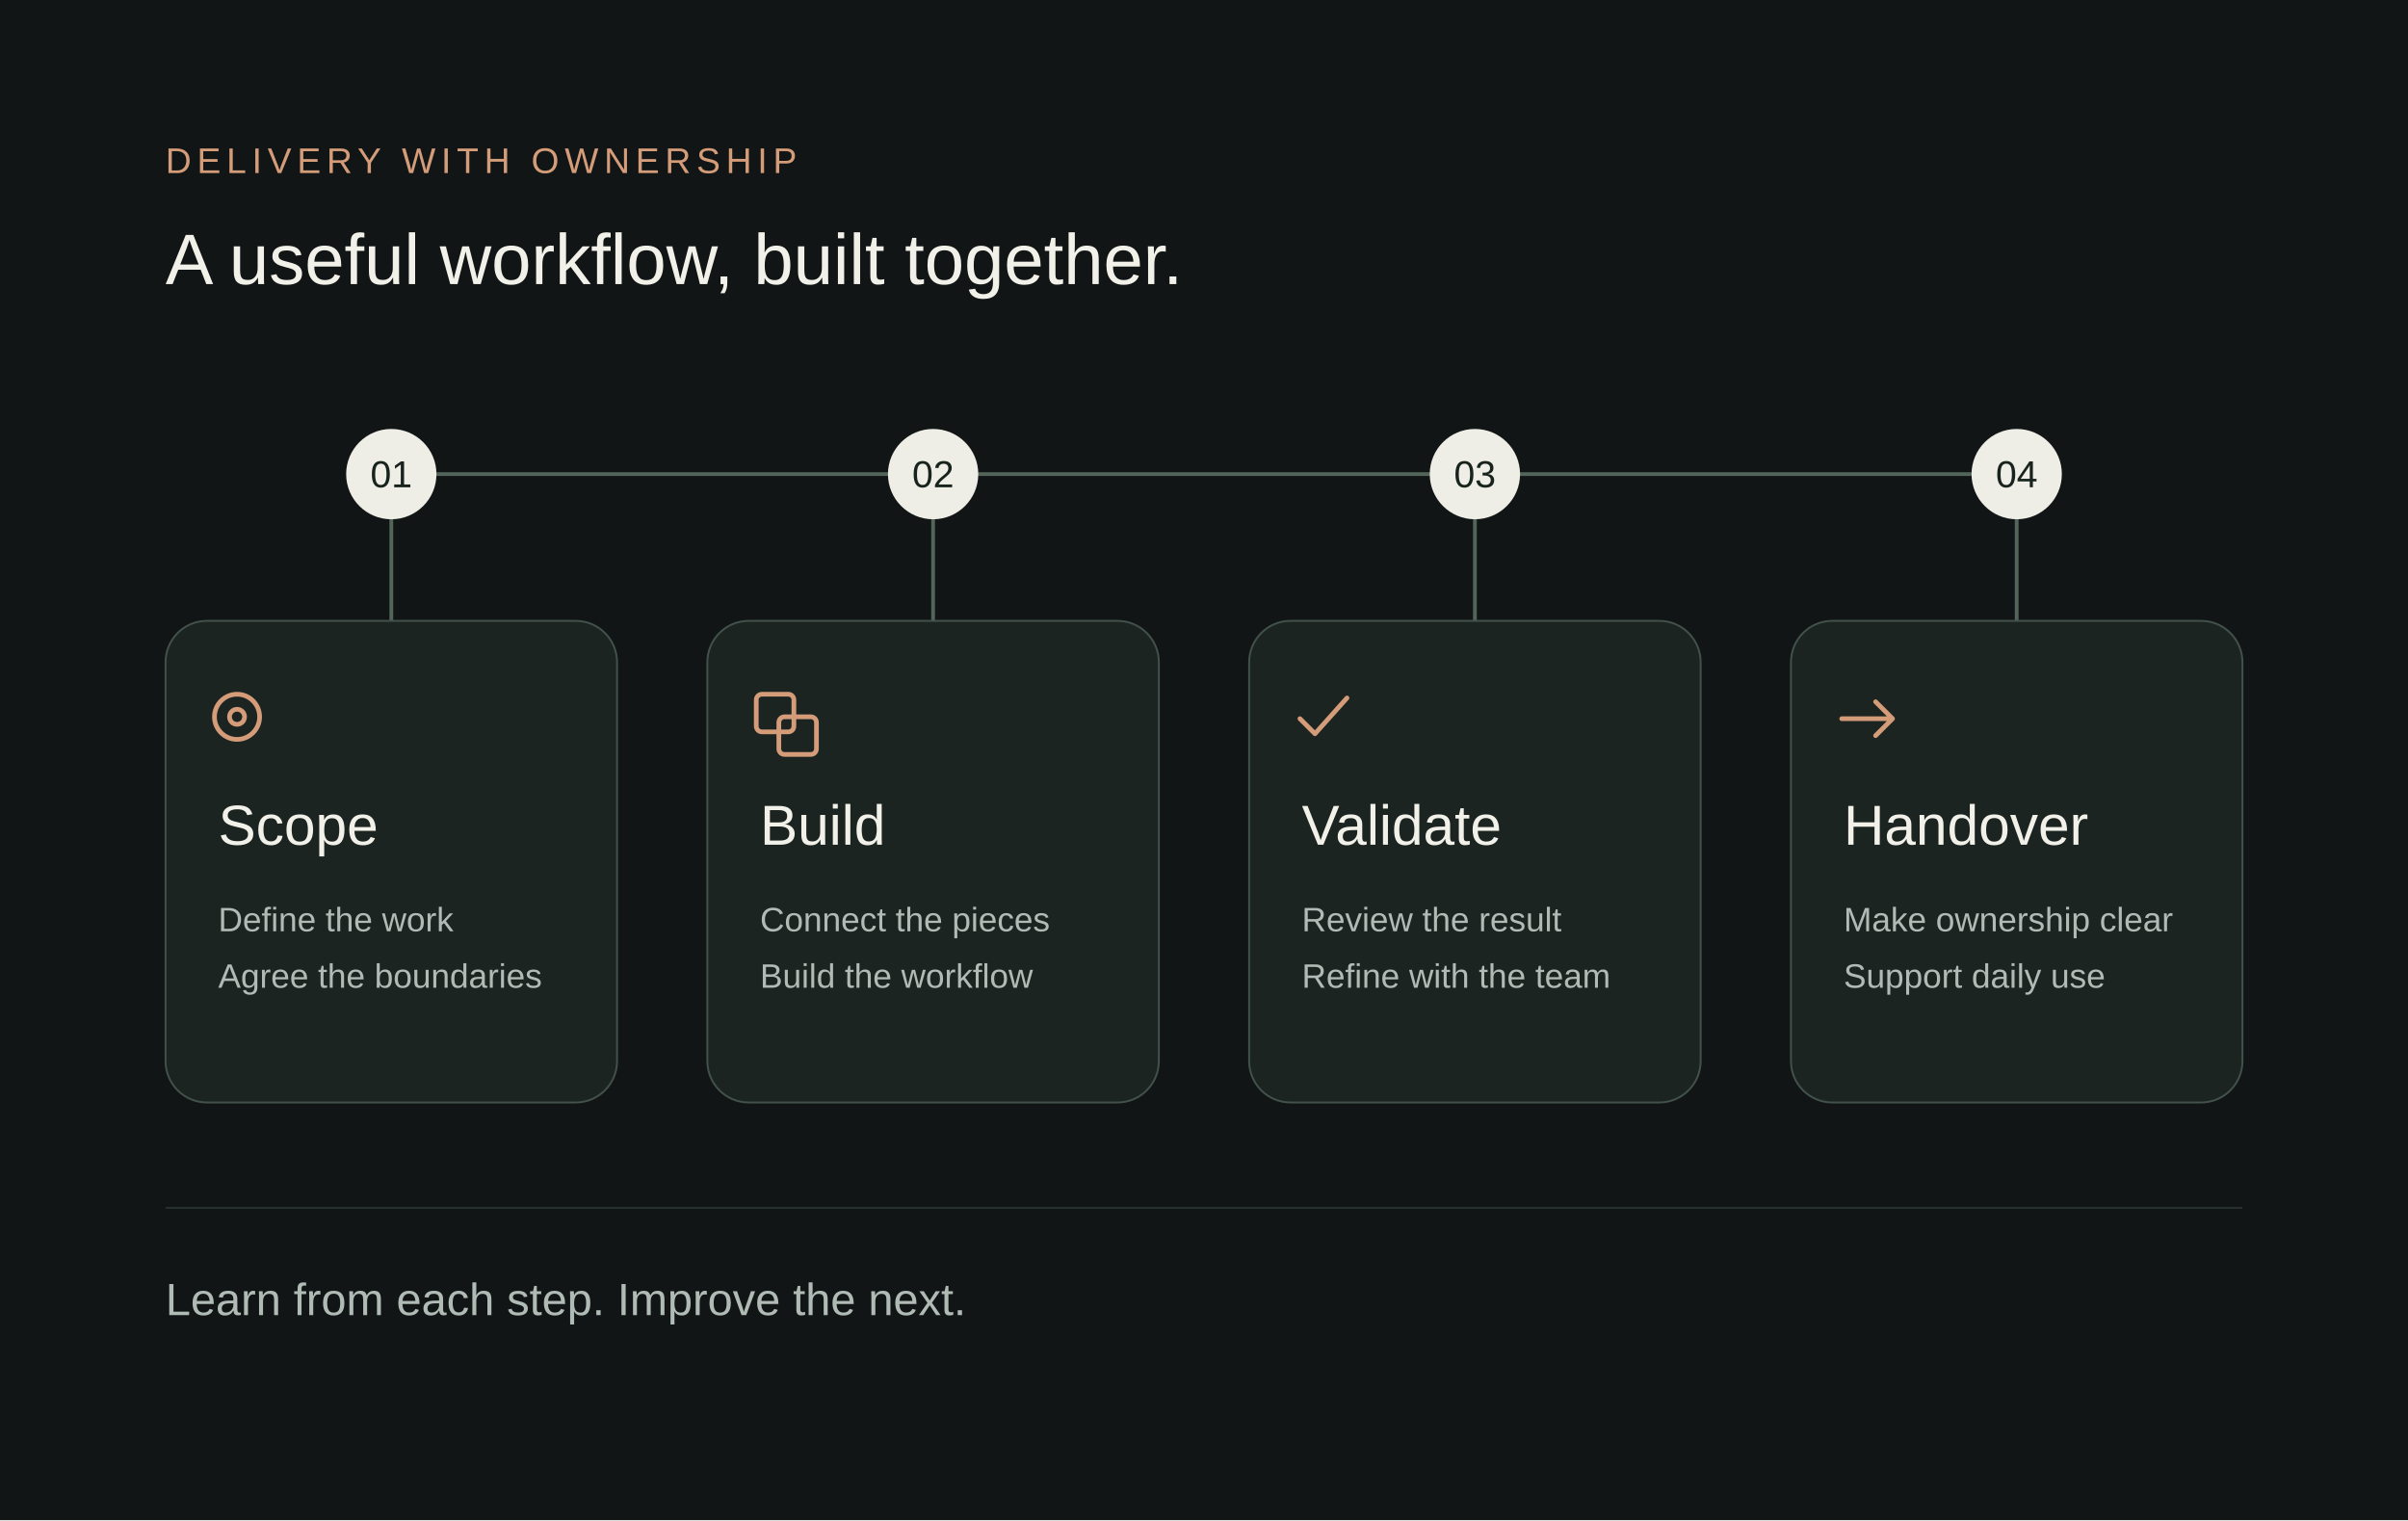
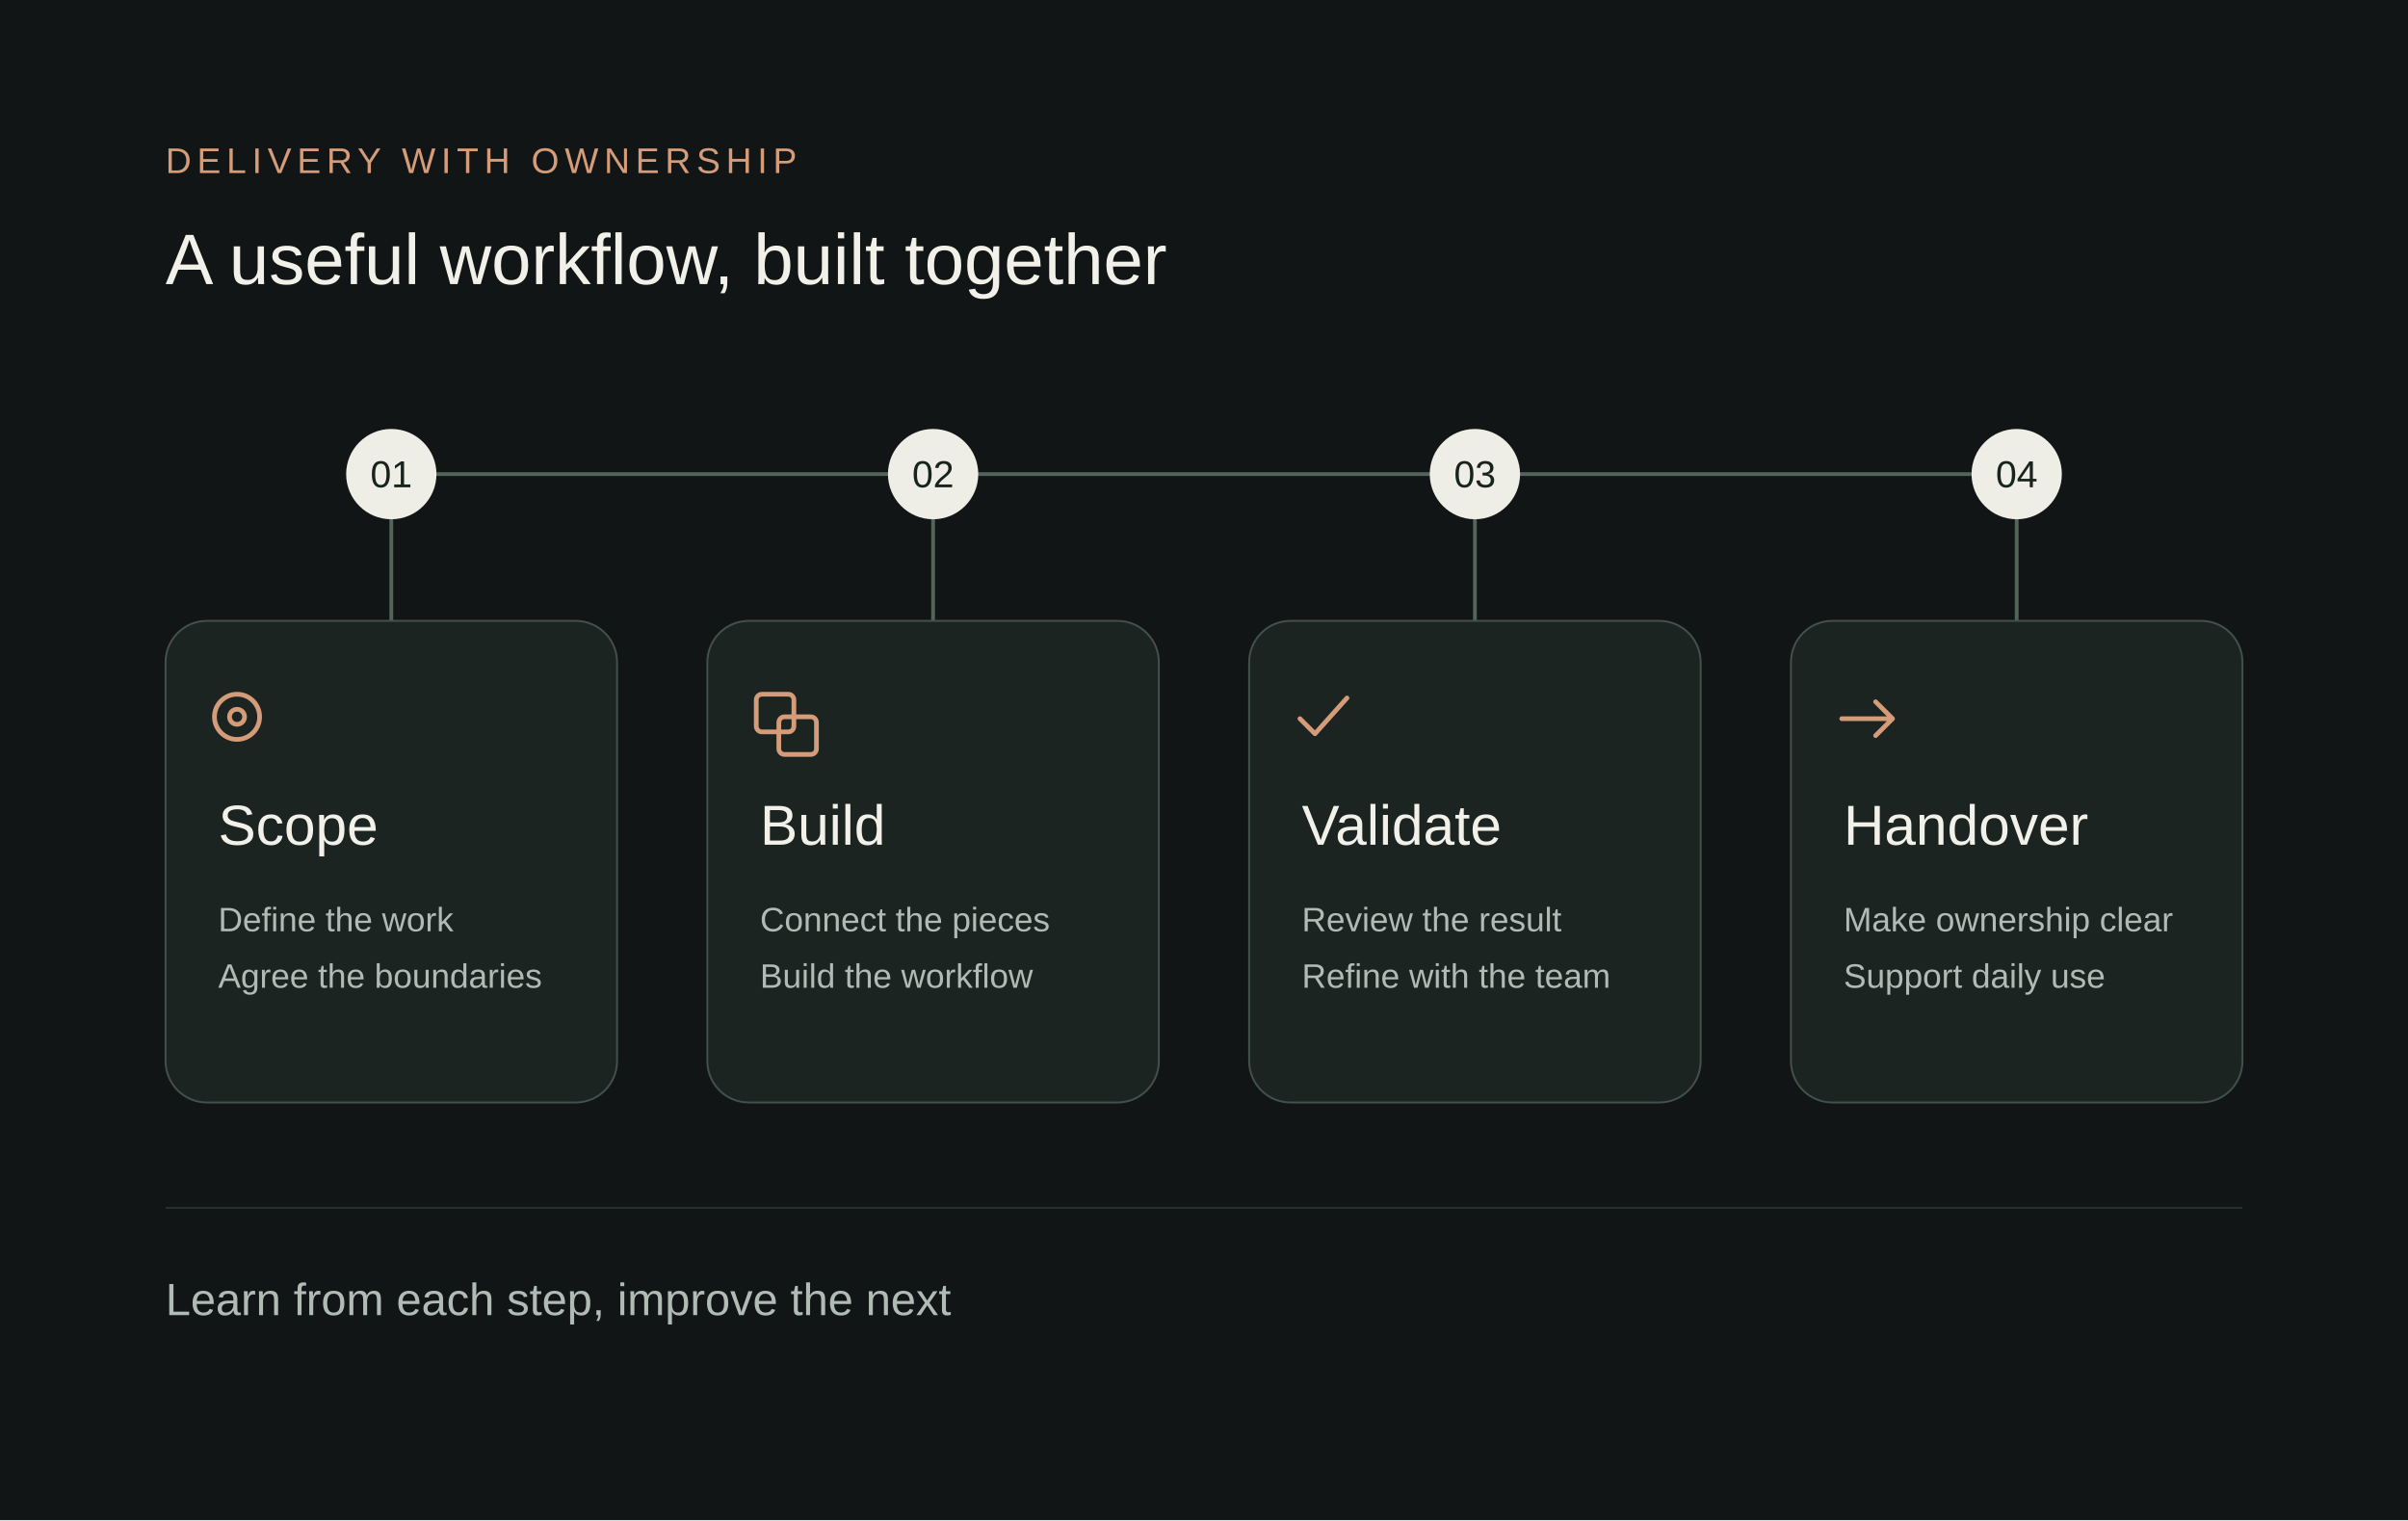
<svg xmlns="http://www.w3.org/2000/svg" width="1280" height="808" viewBox="0 0 1280 808" role="img" aria-labelledby="title desc">
  <rect width="1280" height="808" fill="#111515" />
  <g font-family="Arial, Helvetica, sans-serif">
    <text x="88" y="92" fill="#d49c79" font-size="19" letter-spacing="3">DELIVERY WITH OWNERSHIP</text>
-     <text x="88" y="151" fill="#f2f1e9" font-size="38">A useful workflow, built together.</text>
+     <text x="88" y="151" fill="#f2f1e9" font-size="38">A useful workflow, built together</text>
    <g fill="none" stroke="#53655a" stroke-width="2">
      <path d="M208 252h864M208 270v60m288-60v60m288-60v60m288-60v60" />
    </g>
    <g fill="#eeeee6">
      <circle cx="208" cy="252" r="24" />
      <circle cx="496" cy="252" r="24" />
      <circle cx="784" cy="252" r="24" />
      <circle cx="1072" cy="252" r="24" />
    </g>
    <g fill="#18231d" font-size="20" text-anchor="middle">
      <text x="208" y="259">01</text>
      <text x="496" y="259">02</text>
      <text x="784" y="259">03</text>
      <text x="1072" y="259">04</text>
    </g>
    <g fill="#1b2421" stroke="#43514b">
      <rect x="88" y="330" width="240" height="256" rx="22" />
      <rect x="376" y="330" width="240" height="256" rx="22" />
      <rect x="664" y="330" width="240" height="256" rx="22" />
      <rect x="952" y="330" width="240" height="256" rx="22" />
    </g>
    <g fill="none" stroke="#d49c79" stroke-width="2.5" stroke-linecap="round" stroke-linejoin="round">
      <circle cx="126" cy="381" r="12" />
      <circle cx="126" cy="381" r="4" />
      <rect x="402" y="369" width="20" height="20" rx="3" />
      <rect x="414" y="381" width="20" height="20" rx="3" />
      <path d="m691 382 8 8 17-19" />
      <path d="M979 382h27m-9-9 9 9-9 9" />
    </g>
    <g fill="#f2f1e9" font-size="30">
      <text x="116" y="449">Scope</text>
      <text x="404" y="449">Build</text>
      <text x="692" y="449">Validate</text>
      <text x="980" y="449">Handover</text>
    </g>
    <g fill="#b1bbb5" font-size="18">
      <text x="116" y="495">Define the work</text>
      <text x="116" y="525">Agree the boundaries</text>
      <text x="404" y="495">Connect the pieces</text>
      <text x="404" y="525">Build the workflow</text>
      <text x="692" y="495">Review the result</text>
      <text x="692" y="525">Refine with the team</text>
      <text x="980" y="495">Make ownership clear</text>
      <text x="980" y="525">Support daily use</text>
    </g>
    <path d="M88 642h1104" fill="none" stroke="#27312e" />
-     <text x="88" y="699" fill="#b1bbb5" font-size="24">Learn from each step. Improve the next.</text>
+     <text x="88" y="699" fill="#b1bbb5" font-size="24">Learn from each step, improve the next</text>
  </g>
</svg>
